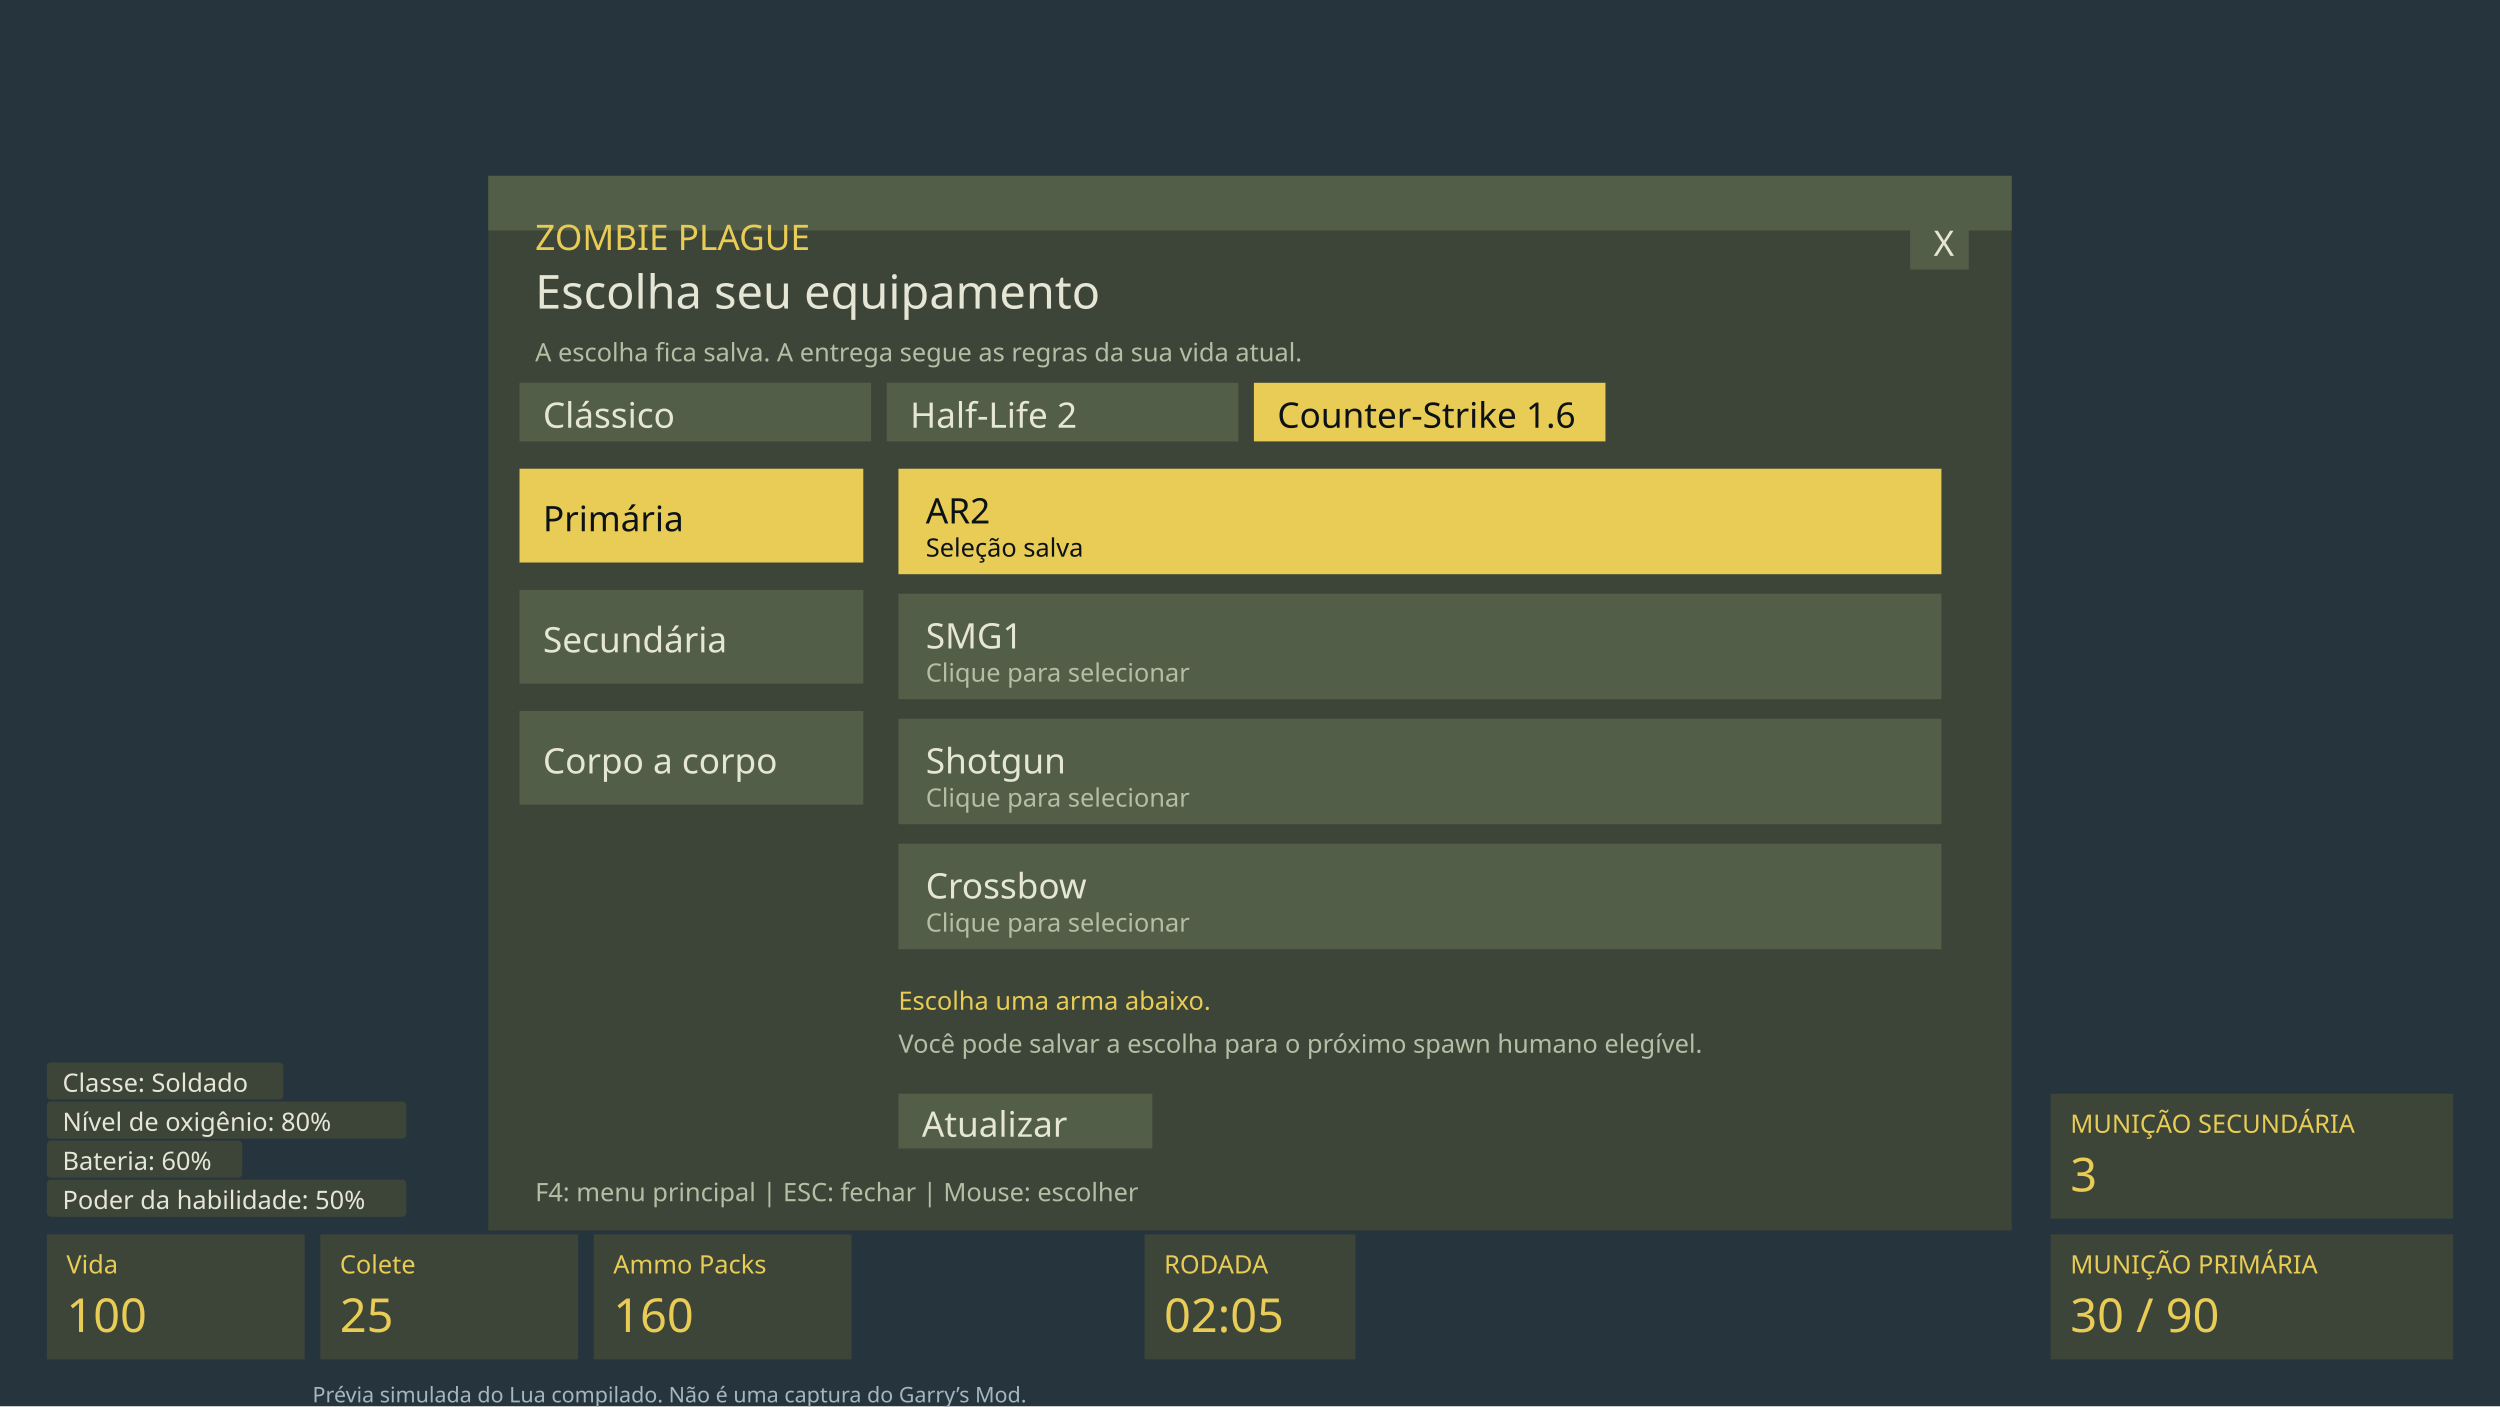
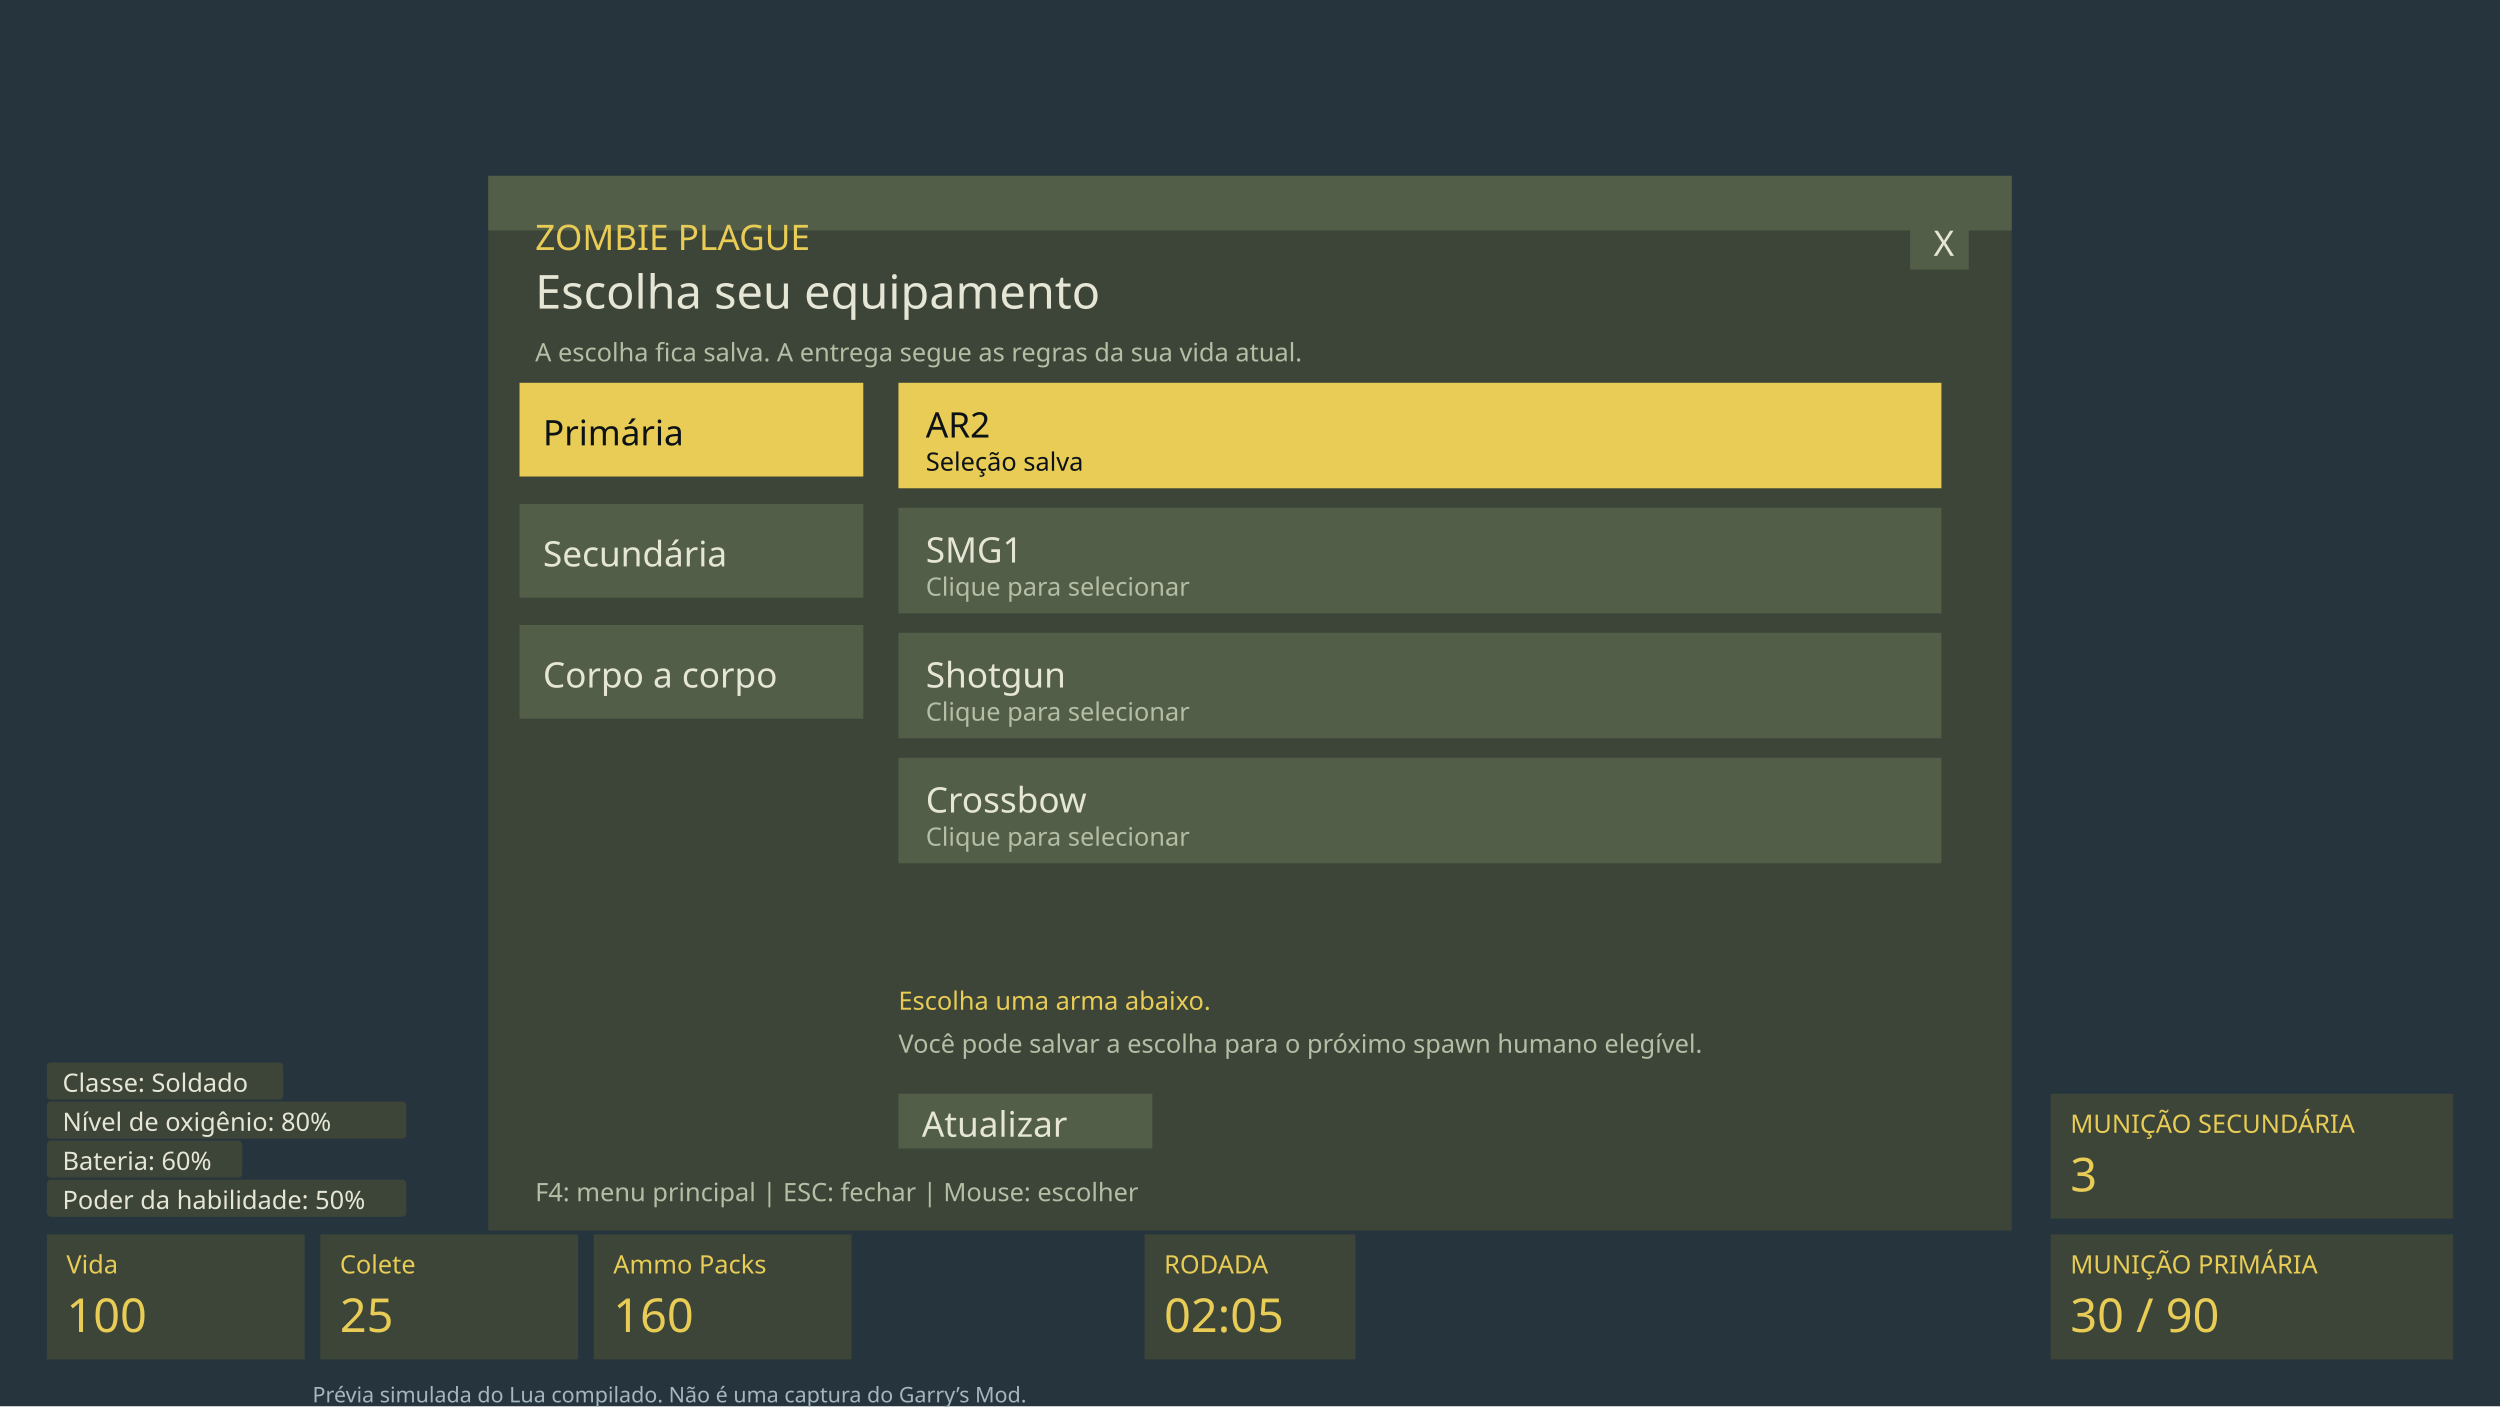
<svg xmlns="http://www.w3.org/2000/svg" width="1280" height="720" viewBox="0 0 1280 720">
  <rect width="1280" height="720" fill="#26343d" />
  <rect x="24" y="632" width="132" height="64" rx="0" fill="rgb(62,70,56)" fill-opacity="0.961" />
  <text x="34" y="652" font-family="Trebuchet MS,Segoe UI,sans-serif" font-size="13" fill="rgb(232,204,86)">Vida</text>
  <text x="34" y="682" font-family="Trebuchet MS,Segoe UI,sans-serif" font-size="24" fill="rgb(232,204,86)">100</text>
  <rect x="164" y="632" width="132" height="64" rx="0" fill="rgb(62,70,56)" fill-opacity="0.961" />
  <text x="174" y="652" font-family="Trebuchet MS,Segoe UI,sans-serif" font-size="13" fill="rgb(232,204,86)">Colete</text>
  <text x="174" y="682" font-family="Trebuchet MS,Segoe UI,sans-serif" font-size="24" fill="rgb(232,204,86)">25</text>
  <rect x="304" y="632" width="132" height="64" rx="0" fill="rgb(62,70,56)" fill-opacity="0.961" />
  <text x="314" y="652" font-family="Trebuchet MS,Segoe UI,sans-serif" font-size="13" fill="rgb(232,204,86)">Ammo Packs</text>
  <text x="314" y="682" font-family="Trebuchet MS,Segoe UI,sans-serif" font-size="24" fill="rgb(232,204,86)">160</text>
  <rect x="586" y="632" width="108" height="64" rx="0" fill="rgb(62,70,56)" fill-opacity="0.961" />
  <text x="596" y="652" font-family="Trebuchet MS,Segoe UI,sans-serif" font-size="13" fill="rgb(232,204,86)">RODADA</text>
  <text x="596" y="682" font-family="Trebuchet MS,Segoe UI,sans-serif" font-size="24" fill="rgb(232,204,86)">02:05</text>
  <rect x="1050" y="632" width="206" height="64" rx="0" fill="rgb(62,70,56)" fill-opacity="0.961" />
  <text x="1060" y="652" font-family="Trebuchet MS,Segoe UI,sans-serif" font-size="13" fill="rgb(232,204,86)">MUNIÇÃO PRIMÁRIA</text>
  <text x="1060" y="682" font-family="Trebuchet MS,Segoe UI,sans-serif" font-size="24" fill="rgb(232,204,86)">30 / 90</text>
  <rect x="1050" y="560" width="206" height="64" rx="0" fill="rgb(62,70,56)" fill-opacity="0.961" />
  <text x="1060" y="580" font-family="Trebuchet MS,Segoe UI,sans-serif" font-size="13" fill="rgb(232,204,86)">MUNIÇÃO SECUNDÁRIA</text>
  <text x="1060" y="610" font-family="Trebuchet MS,Segoe UI,sans-serif" font-size="24" fill="rgb(232,204,86)">3</text>
  <rect x="24" y="544" width="121" height="19" rx="2" fill="rgb(62,70,56)" fill-opacity="0.961" />
  <text x="32" y="559" font-family="Trebuchet MS,Segoe UI,sans-serif" font-size="13" fill="rgb(230,230,214)">Classe: Soldado</text>
  <rect x="24" y="564" width="184" height="19" rx="2" fill="rgb(62,70,56)" fill-opacity="0.961" />
  <text x="32" y="579" font-family="Trebuchet MS,Segoe UI,sans-serif" font-size="13" fill="rgb(230,230,214)">Nível de oxigênio: 80%</text>
  <rect x="24" y="584" width="100" height="19" rx="2" fill="rgb(62,70,56)" fill-opacity="0.961" />
  <text x="32" y="599" font-family="Trebuchet MS,Segoe UI,sans-serif" font-size="13" fill="rgb(230,230,214)">Bateria: 60%</text>
  <rect x="24" y="604" width="184" height="19" rx="2" fill="rgb(62,70,56)" fill-opacity="0.961" />
  <text x="32" y="619" font-family="Trebuchet MS,Segoe UI,sans-serif" font-size="13" fill="rgb(230,230,214)">Poder da habilidade: 50%</text>
  <defs>
    <clipPath id="clip1">
      <rect x="250" y="90" width="780" height="540" />
    </clipPath>
  </defs>
  <g clip-path="url(#clip1)">
    <rect x="250" y="90" width="780" height="540" rx="0" fill="rgb(62,70,56)" fill-opacity="0.961" />
    <rect x="250" y="90" width="780" height="28" rx="0" fill="rgb(83,94,73)" fill-opacity="1" />
    <text x="274" y="128" font-family="Trebuchet MS,Segoe UI,sans-serif" font-size="18" fill="rgb(232,204,86)">ZOMBIE PLAGUE</text>
    <text x="274" y="158" font-family="Trebuchet MS,Segoe UI,sans-serif" font-size="24" fill="rgb(230,230,214)">Escolha seu equipamento</text>
    <text x="274" y="185" font-family="Trebuchet MS,Segoe UI,sans-serif" font-size="13" fill="rgb(181,190,165)">A escolha fica salva. A entrega segue as regras da sua vida atual.</text>
    <text x="274" y="615" font-family="Trebuchet MS,Segoe UI,sans-serif" font-size="13" fill="rgb(181,190,165)">F4: menu principal | ESC: fechar | Mouse: escolher</text>
    <defs>
      <clipPath id="clip2">
        <rect x="978" y="108" width="30" height="30" />
      </clipPath>
    </defs>
    <g clip-path="url(#clip2)">
      <rect x="978" y="108" width="30" height="30" rx="0" fill="rgb(83,94,73)" fill-opacity="1" />
      <text x="990" y="131" font-family="Trebuchet MS,Segoe UI,sans-serif" font-size="18" fill="rgb(230,230,214)">X</text>
    </g>
    <defs>
      <clipPath id="clip3">
        <rect x="266" y="196" width="748" height="394" />
      </clipPath>
    </defs>
    <g clip-path="url(#clip3)">
      <defs>
        <clipPath id="clip4">
-           <rect x="266" y="196" width="180" height="30" />
+           <rect x="266" y="196" width="176" height="48" />
        </clipPath>
      </defs>
      <g clip-path="url(#clip4)">
-         <rect x="266" y="196" width="180" height="30" rx="0" fill="rgb(83,94,73)" fill-opacity="1" />
-         <text x="278" y="219" font-family="Trebuchet MS,Segoe UI,sans-serif" font-size="18" fill="rgb(230,230,214)">Clássico</text>
+         <rect x="266" y="196" width="176" height="48" rx="0" fill="rgb(232,204,86)" fill-opacity="1" />
+         <text x="278" y="228" font-family="Trebuchet MS,Segoe UI,sans-serif" font-size="18" fill="rgb(12,18,22)">Primária</text>
      </g>
      <defs>
        <clipPath id="clip5">
-           <rect x="454" y="196" width="180" height="30" />
+           <rect x="266" y="258" width="176" height="48" />
        </clipPath>
      </defs>
      <g clip-path="url(#clip5)">
-         <rect x="454" y="196" width="180" height="30" rx="0" fill="rgb(83,94,73)" fill-opacity="1" />
-         <text x="466" y="219" font-family="Trebuchet MS,Segoe UI,sans-serif" font-size="18" fill="rgb(230,230,214)">Half-Life 2</text>
+         <rect x="266" y="258" width="176" height="48" rx="0" fill="rgb(83,94,73)" fill-opacity="1" />
+         <text x="278" y="290" font-family="Trebuchet MS,Segoe UI,sans-serif" font-size="18" fill="rgb(230,230,214)">Secundária</text>
      </g>
      <defs>
        <clipPath id="clip6">
-           <rect x="642" y="196" width="180" height="30" />
+           <rect x="266" y="320" width="176" height="48" />
        </clipPath>
      </defs>
      <g clip-path="url(#clip6)">
-         <rect x="642" y="196" width="180" height="30" rx="0" fill="rgb(232,204,86)" fill-opacity="1" />
-         <text x="654" y="219" font-family="Trebuchet MS,Segoe UI,sans-serif" font-size="18" fill="rgb(12,18,22)">Counter-Strike 1.6</text>
+         <rect x="266" y="320" width="176" height="48" rx="0" fill="rgb(83,94,73)" fill-opacity="1" />
+         <text x="278" y="352" font-family="Trebuchet MS,Segoe UI,sans-serif" font-size="18" fill="rgb(230,230,214)">Corpo a corpo</text>
      </g>
      <defs>
        <clipPath id="clip7">
-           <rect x="266" y="240" width="176" height="48" />
+           <rect x="460" y="196" width="554" height="294" />
        </clipPath>
      </defs>
      <g clip-path="url(#clip7)">
-         <rect x="266" y="240" width="176" height="48" rx="0" fill="rgb(232,204,86)" fill-opacity="1" />
-         <text x="278" y="272" font-family="Trebuchet MS,Segoe UI,sans-serif" font-size="18" fill="rgb(12,18,22)">Primária</text>
-       </g>
-       <defs>
-         <clipPath id="clip8">
-           <rect x="266" y="302" width="176" height="48" />
-         </clipPath>
-       </defs>
-       <g clip-path="url(#clip8)">
-         <rect x="266" y="302" width="176" height="48" rx="0" fill="rgb(83,94,73)" fill-opacity="1" />
-         <text x="278" y="334" font-family="Trebuchet MS,Segoe UI,sans-serif" font-size="18" fill="rgb(230,230,214)">Secundária</text>
-       </g>
-       <defs>
-         <clipPath id="clip9">
-           <rect x="266" y="364" width="176" height="48" />
-         </clipPath>
-       </defs>
-       <g clip-path="url(#clip9)">
-         <rect x="266" y="364" width="176" height="48" rx="0" fill="rgb(83,94,73)" fill-opacity="1" />
-         <text x="278" y="396" font-family="Trebuchet MS,Segoe UI,sans-serif" font-size="18" fill="rgb(230,230,214)">Corpo a corpo</text>
-       </g>
-       <defs>
-         <clipPath id="clip10">
-           <rect x="460" y="240" width="554" height="250" />
-         </clipPath>
-       </defs>
-       <g clip-path="url(#clip10)">
+         <defs>
+           <clipPath id="clip8">
+             <rect x="460" y="196" width="534" height="54" />
+           </clipPath>
+         </defs>
+         <g clip-path="url(#clip8)">
+           <rect x="460" y="196" width="534" height="54" rx="0" fill="rgb(232,204,86)" fill-opacity="1" />
+           <text x="474" y="224" font-family="Trebuchet MS,Segoe UI,sans-serif" font-size="18" fill="rgb(12,18,22)">AR2</text>
+           <text x="474" y="241" font-family="Trebuchet MS,Segoe UI,sans-serif" font-size="13" fill="rgb(12,18,22)">Seleção salva</text>
+         </g>
+         <defs>
+           <clipPath id="clip9">
+             <rect x="460" y="260" width="534" height="54" />
+           </clipPath>
+         </defs>
+         <g clip-path="url(#clip9)">
+           <rect x="460" y="260" width="534" height="54" rx="0" fill="rgb(83,94,73)" fill-opacity="1" />
+           <text x="474" y="288" font-family="Trebuchet MS,Segoe UI,sans-serif" font-size="18" fill="rgb(230,230,214)">SMG1</text>
+           <text x="474" y="305" font-family="Trebuchet MS,Segoe UI,sans-serif" font-size="13" fill="rgb(181,190,165)">Clique para selecionar</text>
+         </g>
+         <defs>
+           <clipPath id="clip10">
+             <rect x="460" y="324" width="534" height="54" />
+           </clipPath>
+         </defs>
+         <g clip-path="url(#clip10)">
+           <rect x="460" y="324" width="534" height="54" rx="0" fill="rgb(83,94,73)" fill-opacity="1" />
+           <text x="474" y="352" font-family="Trebuchet MS,Segoe UI,sans-serif" font-size="18" fill="rgb(230,230,214)">Shotgun</text>
+           <text x="474" y="369" font-family="Trebuchet MS,Segoe UI,sans-serif" font-size="13" fill="rgb(181,190,165)">Clique para selecionar</text>
+         </g>
        <defs>
          <clipPath id="clip11">
-             <rect x="460" y="240" width="534" height="54" />
+             <rect x="460" y="388" width="534" height="54" />
          </clipPath>
        </defs>
        <g clip-path="url(#clip11)">
-           <rect x="460" y="240" width="534" height="54" rx="0" fill="rgb(232,204,86)" fill-opacity="1" />
-           <text x="474" y="268" font-family="Trebuchet MS,Segoe UI,sans-serif" font-size="18" fill="rgb(12,18,22)">AR2</text>
-           <text x="474" y="285" font-family="Trebuchet MS,Segoe UI,sans-serif" font-size="13" fill="rgb(12,18,22)">Seleção salva</text>
+           <rect x="460" y="388" width="534" height="54" rx="0" fill="rgb(83,94,73)" fill-opacity="1" />
+           <text x="474" y="416" font-family="Trebuchet MS,Segoe UI,sans-serif" font-size="18" fill="rgb(230,230,214)">Crossbow</text>
+           <text x="474" y="433" font-family="Trebuchet MS,Segoe UI,sans-serif" font-size="13" fill="rgb(181,190,165)">Clique para selecionar</text>
        </g>
-         <defs>
-           <clipPath id="clip12">
-             <rect x="460" y="304" width="534" height="54" />
-           </clipPath>
-         </defs>
-         <g clip-path="url(#clip12)">
-           <rect x="460" y="304" width="534" height="54" rx="0" fill="rgb(83,94,73)" fill-opacity="1" />
-           <text x="474" y="332" font-family="Trebuchet MS,Segoe UI,sans-serif" font-size="18" fill="rgb(230,230,214)">SMG1</text>
-           <text x="474" y="349" font-family="Trebuchet MS,Segoe UI,sans-serif" font-size="13" fill="rgb(181,190,165)">Clique para selecionar</text>
-         </g>
+       </g>
+       <defs>
+         <clipPath id="clip12">
+           <rect x="460" y="500" width="554" height="90" />
+         </clipPath>
+       </defs>
+       <g clip-path="url(#clip12)">
+         <text x="460" y="517" font-family="Trebuchet MS,Segoe UI,sans-serif" font-size="13" fill="rgb(232,204,86)">Escolha uma arma abaixo.</text>
+         <text x="460" y="539" font-family="Trebuchet MS,Segoe UI,sans-serif" font-size="13" fill="rgb(181,190,165)">Você pode salvar a escolha para o próximo spawn humano elegível.</text>
        <defs>
          <clipPath id="clip13">
-             <rect x="460" y="368" width="534" height="54" />
+             <rect x="460" y="560" width="130" height="28" />
          </clipPath>
        </defs>
        <g clip-path="url(#clip13)">
-           <rect x="460" y="368" width="534" height="54" rx="0" fill="rgb(83,94,73)" fill-opacity="1" />
-           <text x="474" y="396" font-family="Trebuchet MS,Segoe UI,sans-serif" font-size="18" fill="rgb(230,230,214)">Shotgun</text>
-           <text x="474" y="413" font-family="Trebuchet MS,Segoe UI,sans-serif" font-size="13" fill="rgb(181,190,165)">Clique para selecionar</text>
-         </g>
-         <defs>
-           <clipPath id="clip14">
-             <rect x="460" y="432" width="534" height="54" />
-           </clipPath>
-         </defs>
-         <g clip-path="url(#clip14)">
-           <rect x="460" y="432" width="534" height="54" rx="0" fill="rgb(83,94,73)" fill-opacity="1" />
-           <text x="474" y="460" font-family="Trebuchet MS,Segoe UI,sans-serif" font-size="18" fill="rgb(230,230,214)">Crossbow</text>
-           <text x="474" y="477" font-family="Trebuchet MS,Segoe UI,sans-serif" font-size="13" fill="rgb(181,190,165)">Clique para selecionar</text>
-         </g>
-       </g>
-       <defs>
-         <clipPath id="clip15">
-           <rect x="460" y="500" width="554" height="90" />
-         </clipPath>
-       </defs>
-       <g clip-path="url(#clip15)">
-         <text x="460" y="517" font-family="Trebuchet MS,Segoe UI,sans-serif" font-size="13" fill="rgb(232,204,86)">Escolha uma arma abaixo.</text>
-         <text x="460" y="539" font-family="Trebuchet MS,Segoe UI,sans-serif" font-size="13" fill="rgb(181,190,165)">Você pode salvar a escolha para o próximo spawn humano elegível.</text>
-         <defs>
-           <clipPath id="clip16">
-             <rect x="460" y="560" width="130" height="28" />
-           </clipPath>
-         </defs>
-         <g clip-path="url(#clip16)">
          <rect x="460" y="560" width="130" height="28" rx="0" fill="rgb(83,94,73)" fill-opacity="1" />
          <text x="472" y="582" font-family="Trebuchet MS,Segoe UI,sans-serif" font-size="18" fill="rgb(230,230,214)">Atualizar</text>
        </g>
      </g>
    </g>
  </g>
  <text x="160" y="718" font-family="Segoe UI,sans-serif" font-size="11" fill="#a5b6bf">Prévia simulada do Lua compilado. Não é uma captura do Garry’s Mod.</text>
</svg>
